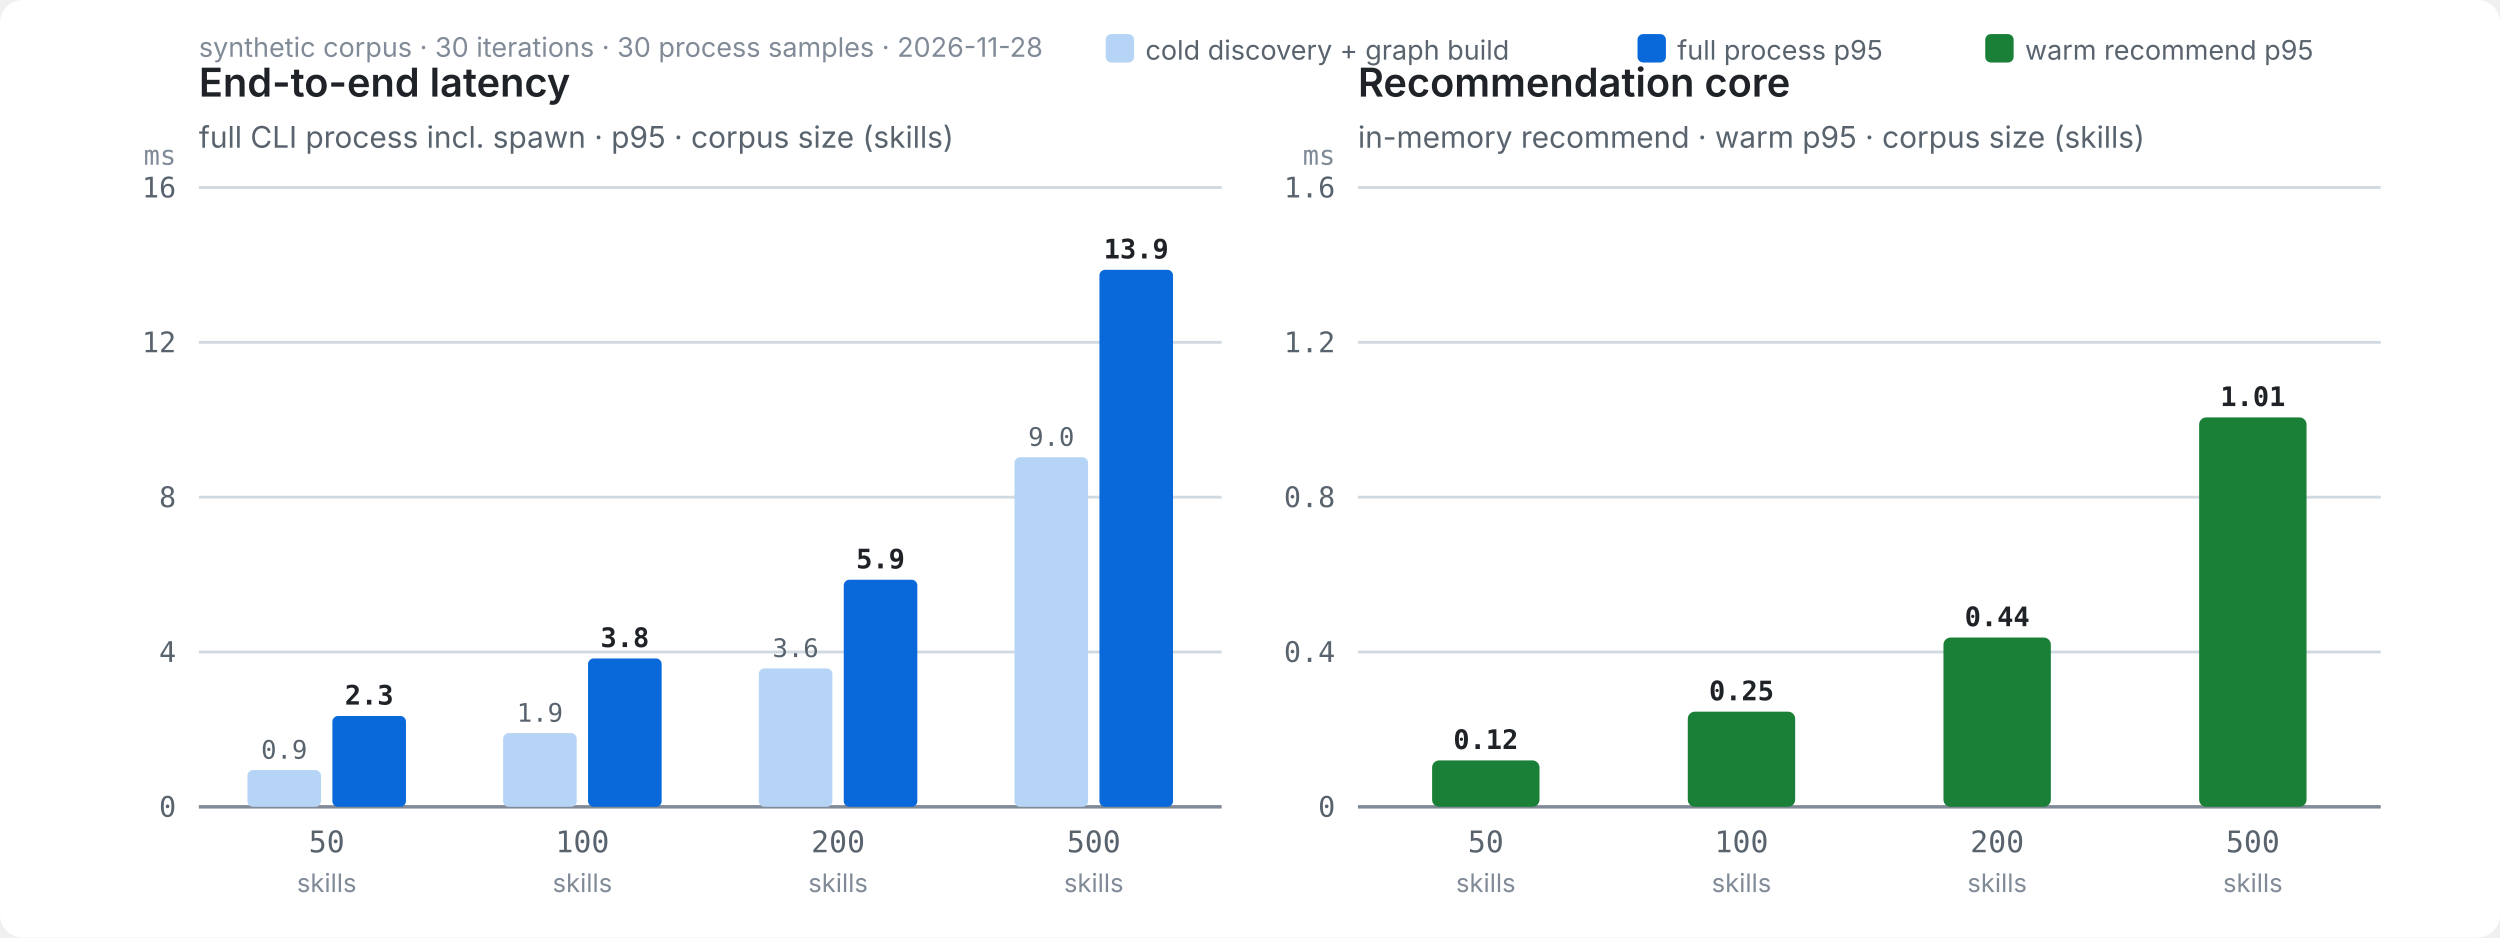
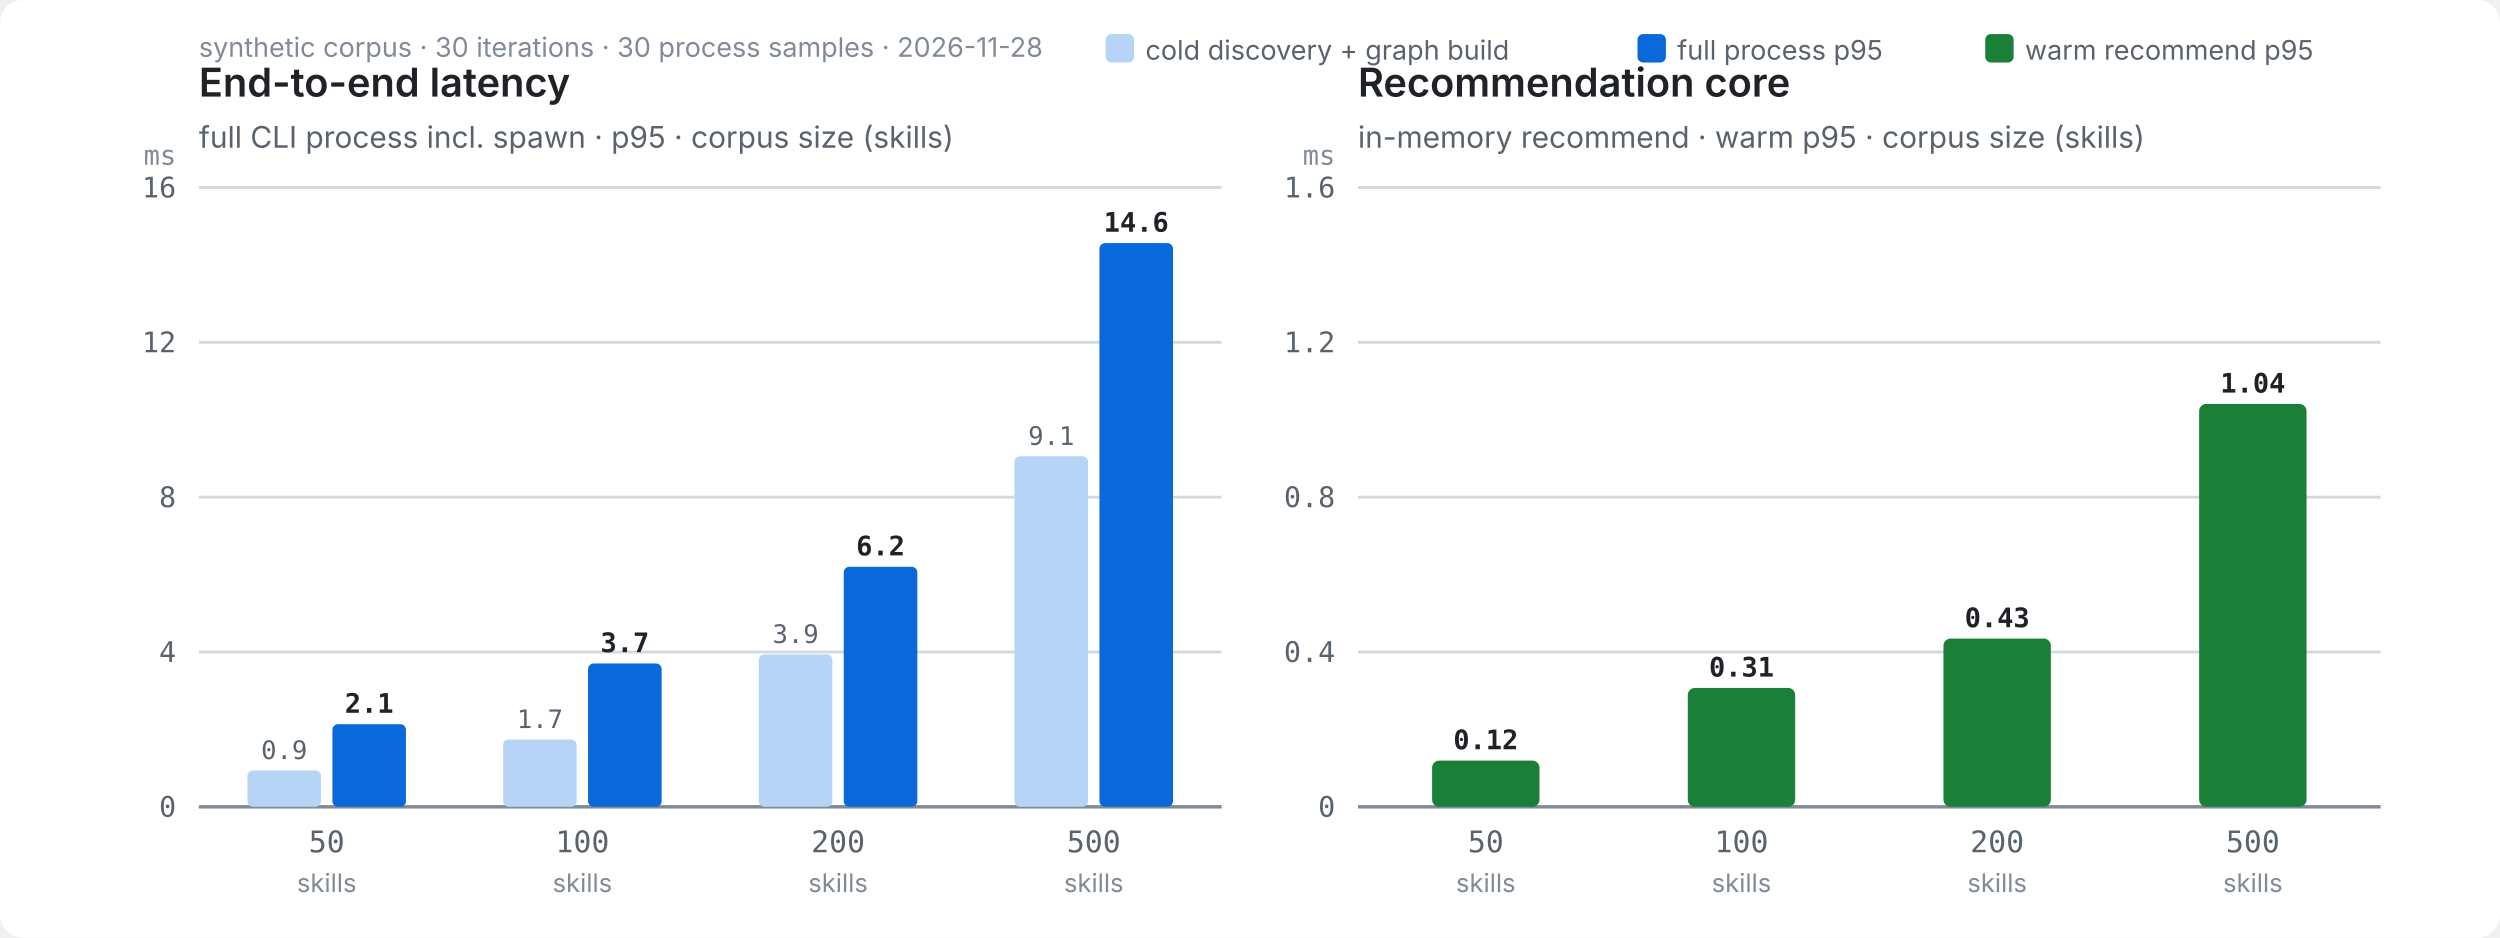
<svg xmlns="http://www.w3.org/2000/svg" width="880" height="330" viewBox="0 0 880 330" role="img" font-family="ui-sans-serif,system-ui,-apple-system,'Segoe UI',sans-serif">
  <rect width="880" height="330" fill="#ffffff" rx="8" />
  <g fill="#1f2328">
    <text x="70" y="20" font-size="9.5" fill="#818b98" text-anchor="start" font-family="ui-sans-serif,system-ui,-apple-system,'Segoe UI',sans-serif" opacity="1.0">synthetic corpus · 30 iterations · 30 process samples · 2026-11-28</text>
    <rect x="698.8" y="12" width="10" height="10" rx="2" fill="#1a7f37" opacity="1.0" />
    <text x="712.8" y="21" font-size="9.5" fill="#59636e" text-anchor="start" font-family="ui-sans-serif,system-ui,-apple-system,'Segoe UI',sans-serif" opacity="1.0">warm recommend p95</text>
    <rect x="576.4" y="12" width="10" height="10" rx="2" fill="#0969da" opacity="1.0" />
    <text x="590.4" y="21" font-size="9.5" fill="#59636e" text-anchor="start" font-family="ui-sans-serif,system-ui,-apple-system,'Segoe UI',sans-serif" opacity="1.0">full process p95</text>
    <rect x="389.2" y="12" width="10" height="10" rx="2" fill="#b6d4f5" opacity="1.0" />
    <text x="403.2" y="21" font-size="9.5" fill="#59636e" text-anchor="start" font-family="ui-sans-serif,system-ui,-apple-system,'Segoe UI',sans-serif" opacity="1.0">cold discovery + graph build</text>
    <text x="70" y="34" font-size="14" fill="#1f2328" text-anchor="start" font-family="ui-sans-serif,system-ui,-apple-system,'Segoe UI',sans-serif" opacity="1.0" font-weight="600">End-to-end latency</text>
    <text x="70" y="52" font-size="10.5" fill="#59636e" text-anchor="start" font-family="ui-sans-serif,system-ui,-apple-system,'Segoe UI',sans-serif" opacity="1.0">full CLI process incl. spawn · p95 · corpus size (skills)</text>
    <line x1="70" y1="284.0" x2="430" y2="284.0" stroke="#d1d9e0" stroke-width="1" opacity="1.0" />
    <text x="62" y="287.5" font-size="10" fill="#59636e" text-anchor="end" font-family="ui-monospace,'SF Mono',Menlo,Consolas,monospace" opacity="1.0">0</text>
    <line x1="70" y1="229.5" x2="430" y2="229.5" stroke="#d1d9e0" stroke-width="1" opacity="1.0" />
    <text x="62" y="233.0" font-size="10" fill="#59636e" text-anchor="end" font-family="ui-monospace,'SF Mono',Menlo,Consolas,monospace" opacity="1.0">4</text>
    <line x1="70" y1="175.0" x2="430" y2="175.0" stroke="#d1d9e0" stroke-width="1" opacity="1.0" />
    <text x="62" y="178.5" font-size="10" fill="#59636e" text-anchor="end" font-family="ui-monospace,'SF Mono',Menlo,Consolas,monospace" opacity="1.0">8</text>
    <line x1="70" y1="120.5" x2="430" y2="120.5" stroke="#d1d9e0" stroke-width="1" opacity="1.0" />
    <text x="62" y="124.0" font-size="10" fill="#59636e" text-anchor="end" font-family="ui-monospace,'SF Mono',Menlo,Consolas,monospace" opacity="1.0">12</text>
    <line x1="70" y1="66.0" x2="430" y2="66.0" stroke="#d1d9e0" stroke-width="1" opacity="1.0" />
    <text x="62" y="69.5" font-size="10" fill="#59636e" text-anchor="end" font-family="ui-monospace,'SF Mono',Menlo,Consolas,monospace" opacity="1.0">16</text>
    <text x="62" y="58" font-size="9.5" fill="#818b98" text-anchor="end" font-family="ui-monospace,'SF Mono',Menlo,Consolas,monospace" opacity="1.0">ms</text>
    <line x1="70" y1="284" x2="430" y2="284" stroke="#818b98" stroke-width="1.2" opacity="1.0" />
-     <rect x="87.1" y="271.068" width="25.9" height="12.932" rx="2" fill="#b6d4f5" opacity="1.0" />
-     <rect x="117.0" y="252.024" width="25.9" height="31.976" rx="2" fill="#0969da" opacity="1.0" />
-     <text x="100.05" y="267.068" font-size="9" fill="#59636e" text-anchor="middle" font-family="ui-monospace,'SF Mono',Menlo,Consolas,monospace" opacity="1.0">0.9</text>
-     <text x="129.95" y="248.024" font-size="9.5" fill="#1f2328" text-anchor="middle" font-family="ui-monospace,'SF Mono',Menlo,Consolas,monospace" opacity="1.0" font-weight="600">2.3</text>
+     <rect x="87.1" y="271.193" width="25.9" height="12.807" rx="2" fill="#b6d4f5" opacity="1.0" />
+     <rect x="117.0" y="254.916" width="25.9" height="29.084" rx="2" fill="#0969da" opacity="1.0" />
+     <text x="100.05" y="267.193" font-size="9" fill="#59636e" text-anchor="middle" font-family="ui-monospace,'SF Mono',Menlo,Consolas,monospace" opacity="1.0">0.9</text>
+     <text x="129.95" y="250.916" font-size="9.5" fill="#1f2328" text-anchor="middle" font-family="ui-monospace,'SF Mono',Menlo,Consolas,monospace" opacity="1.0" font-weight="600">2.1</text>
    <text x="115.0" y="300" font-size="10.5" fill="#59636e" text-anchor="middle" font-family="ui-monospace,'SF Mono',Menlo,Consolas,monospace" opacity="1.0">50</text>
    <text x="115.0" y="314" font-size="9" fill="#818b98" text-anchor="middle" font-family="ui-sans-serif,system-ui,-apple-system,'Segoe UI',sans-serif" opacity="1.0">skills</text>
-     <rect x="177.1" y="258.051" width="25.9" height="25.949" rx="2" fill="#b6d4f5" opacity="1.0" />
-     <rect x="207.0" y="231.77" width="25.9" height="52.23" rx="2" fill="#0969da" opacity="1.0" />
-     <text x="190.05" y="254.051" font-size="9" fill="#59636e" text-anchor="middle" font-family="ui-monospace,'SF Mono',Menlo,Consolas,monospace" opacity="1.0">1.9</text>
-     <text x="219.95" y="227.77" font-size="9.5" fill="#1f2328" text-anchor="middle" font-family="ui-monospace,'SF Mono',Menlo,Consolas,monospace" opacity="1.0" font-weight="600">3.8</text>
+     <rect x="177.1" y="260.29" width="25.9" height="23.71" rx="2" fill="#b6d4f5" opacity="1.0" />
+     <rect x="207.0" y="233.544" width="25.9" height="50.456" rx="2" fill="#0969da" opacity="1.0" />
+     <text x="190.05" y="256.29" font-size="9" fill="#59636e" text-anchor="middle" font-family="ui-monospace,'SF Mono',Menlo,Consolas,monospace" opacity="1.0">1.7</text>
+     <text x="219.95" y="229.544" font-size="9.5" fill="#1f2328" text-anchor="middle" font-family="ui-monospace,'SF Mono',Menlo,Consolas,monospace" opacity="1.0" font-weight="600">3.7</text>
    <text x="205.0" y="300" font-size="10.5" fill="#59636e" text-anchor="middle" font-family="ui-monospace,'SF Mono',Menlo,Consolas,monospace" opacity="1.0">100</text>
    <text x="205.0" y="314" font-size="9" fill="#818b98" text-anchor="middle" font-family="ui-sans-serif,system-ui,-apple-system,'Segoe UI',sans-serif" opacity="1.0">skills</text>
-     <rect x="267.1" y="235.276" width="25.9" height="48.724" rx="2" fill="#b6d4f5" opacity="1.0" />
-     <rect x="297.0" y="204.071" width="25.9" height="79.929" rx="2" fill="#0969da" opacity="1.0" />
-     <text x="280.05" y="231.276" font-size="9" fill="#59636e" text-anchor="middle" font-family="ui-monospace,'SF Mono',Menlo,Consolas,monospace" opacity="1.0">3.6</text>
-     <text x="309.95" y="200.071" font-size="9.5" fill="#1f2328" text-anchor="middle" font-family="ui-monospace,'SF Mono',Menlo,Consolas,monospace" opacity="1.0" font-weight="600">5.9</text>
+     <rect x="267.1" y="230.343" width="25.9" height="53.657" rx="2" fill="#b6d4f5" opacity="1.0" />
+     <rect x="297.0" y="199.511" width="25.9" height="84.489" rx="2" fill="#0969da" opacity="1.0" />
+     <text x="280.05" y="226.343" font-size="9" fill="#59636e" text-anchor="middle" font-family="ui-monospace,'SF Mono',Menlo,Consolas,monospace" opacity="1.0">3.9</text>
+     <text x="309.95" y="195.511" font-size="9.5" fill="#1f2328" text-anchor="middle" font-family="ui-monospace,'SF Mono',Menlo,Consolas,monospace" opacity="1.0" font-weight="600">6.2</text>
    <text x="295.0" y="300" font-size="10.5" fill="#59636e" text-anchor="middle" font-family="ui-monospace,'SF Mono',Menlo,Consolas,monospace" opacity="1.0">200</text>
    <text x="295.0" y="314" font-size="9" fill="#818b98" text-anchor="middle" font-family="ui-sans-serif,system-ui,-apple-system,'Segoe UI',sans-serif" opacity="1.0">skills</text>
-     <rect x="357.1" y="160.954" width="25.9" height="123.046" rx="2" fill="#b6d4f5" opacity="1.0" />
-     <rect x="387.0" y="94.965" width="25.9" height="189.035" rx="2" fill="#0969da" opacity="1.0" />
-     <text x="370.05" y="156.954" font-size="9" fill="#59636e" text-anchor="middle" font-family="ui-monospace,'SF Mono',Menlo,Consolas,monospace" opacity="1.0">9.0</text>
-     <text x="399.95" y="90.965" font-size="9.5" fill="#1f2328" text-anchor="middle" font-family="ui-monospace,'SF Mono',Menlo,Consolas,monospace" opacity="1.0" font-weight="600">13.9</text>
+     <rect x="357.1" y="160.614" width="25.9" height="123.386" rx="2" fill="#b6d4f5" opacity="1.0" />
+     <rect x="387.0" y="85.565" width="25.9" height="198.435" rx="2" fill="#0969da" opacity="1.0" />
+     <text x="370.05" y="156.614" font-size="9" fill="#59636e" text-anchor="middle" font-family="ui-monospace,'SF Mono',Menlo,Consolas,monospace" opacity="1.0">9.1</text>
+     <text x="399.95" y="81.565" font-size="9.5" fill="#1f2328" text-anchor="middle" font-family="ui-monospace,'SF Mono',Menlo,Consolas,monospace" opacity="1.0" font-weight="600">14.6</text>
    <text x="385.0" y="300" font-size="10.5" fill="#59636e" text-anchor="middle" font-family="ui-monospace,'SF Mono',Menlo,Consolas,monospace" opacity="1.0">500</text>
    <text x="385.0" y="314" font-size="9" fill="#818b98" text-anchor="middle" font-family="ui-sans-serif,system-ui,-apple-system,'Segoe UI',sans-serif" opacity="1.0">skills</text>
    <text x="478" y="34" font-size="14" fill="#1f2328" text-anchor="start" font-family="ui-sans-serif,system-ui,-apple-system,'Segoe UI',sans-serif" opacity="1.0" font-weight="600">Recommendation core</text>
    <text x="478" y="52" font-size="10.5" fill="#59636e" text-anchor="start" font-family="ui-sans-serif,system-ui,-apple-system,'Segoe UI',sans-serif" opacity="1.0">in-memory recommend · warm p95 · corpus size (skills)</text>
    <line x1="478" y1="284.0" x2="838" y2="284.0" stroke="#d1d9e0" stroke-width="1" opacity="1.0" />
    <text x="470" y="287.5" font-size="10" fill="#59636e" text-anchor="end" font-family="ui-monospace,'SF Mono',Menlo,Consolas,monospace" opacity="1.0">0</text>
    <line x1="478" y1="229.5" x2="838" y2="229.5" stroke="#d1d9e0" stroke-width="1" opacity="1.0" />
    <text x="470" y="233.0" font-size="10" fill="#59636e" text-anchor="end" font-family="ui-monospace,'SF Mono',Menlo,Consolas,monospace" opacity="1.0">0.4</text>
    <line x1="478" y1="175.0" x2="838" y2="175.0" stroke="#d1d9e0" stroke-width="1" opacity="1.0" />
    <text x="470" y="178.5" font-size="10" fill="#59636e" text-anchor="end" font-family="ui-monospace,'SF Mono',Menlo,Consolas,monospace" opacity="1.0">0.8</text>
    <line x1="478" y1="120.5" x2="838" y2="120.5" stroke="#d1d9e0" stroke-width="1" opacity="1.0" />
    <text x="470" y="124" font-size="10" fill="#59636e" text-anchor="end" font-family="ui-monospace,'SF Mono',Menlo,Consolas,monospace" opacity="1.0">1.2</text>
    <line x1="478" y1="66.0" x2="838" y2="66.0" stroke="#d1d9e0" stroke-width="1" opacity="1.0" />
    <text x="470" y="69.5" font-size="10" fill="#59636e" text-anchor="end" font-family="ui-monospace,'SF Mono',Menlo,Consolas,monospace" opacity="1.0">1.6</text>
    <text x="470" y="58" font-size="9.5" fill="#818b98" text-anchor="end" font-family="ui-monospace,'SF Mono',Menlo,Consolas,monospace" opacity="1.0">ms</text>
    <line x1="478" y1="284" x2="838" y2="284" stroke="#818b98" stroke-width="1.2" opacity="1.0" />
-     <rect x="504.1" y="267.659" width="37.8" height="16.341" rx="2.5" fill="#1a7f37" opacity="1.0" />
-     <text x="523.0" y="263.659" font-size="9.5" fill="#1f2328" text-anchor="middle" font-family="ui-monospace,'SF Mono',Menlo,Consolas,monospace" opacity="1.0" font-weight="600">0.12</text>
+     <rect x="504.1" y="267.731" width="37.8" height="16.269" rx="2.5" fill="#1a7f37" opacity="1.0" />
+     <text x="523.0" y="263.731" font-size="9.5" fill="#1f2328" text-anchor="middle" font-family="ui-monospace,'SF Mono',Menlo,Consolas,monospace" opacity="1.0" font-weight="600">0.12</text>
    <text x="523.0" y="300" font-size="10.5" fill="#59636e" text-anchor="middle" font-family="ui-monospace,'SF Mono',Menlo,Consolas,monospace" opacity="1.0">50</text>
    <text x="523.0" y="314" font-size="9" fill="#818b98" text-anchor="middle" font-family="ui-sans-serif,system-ui,-apple-system,'Segoe UI',sans-serif" opacity="1.0">skills</text>
-     <rect x="594.1" y="250.506" width="37.8" height="33.494" rx="2.5" fill="#1a7f37" opacity="1.0" />
-     <text x="613.0" y="246.506" font-size="9.5" fill="#1f2328" text-anchor="middle" font-family="ui-monospace,'SF Mono',Menlo,Consolas,monospace" opacity="1.0" font-weight="600">0.25</text>
+     <rect x="594.1" y="242.158" width="37.8" height="41.842" rx="2.5" fill="#1a7f37" opacity="1.0" />
+     <text x="613.0" y="238.158" font-size="9.5" fill="#1f2328" text-anchor="middle" font-family="ui-monospace,'SF Mono',Menlo,Consolas,monospace" opacity="1.0" font-weight="600">0.31</text>
    <text x="613.0" y="300" font-size="10.5" fill="#59636e" text-anchor="middle" font-family="ui-monospace,'SF Mono',Menlo,Consolas,monospace" opacity="1.0">100</text>
    <text x="613.0" y="314" font-size="9" fill="#818b98" text-anchor="middle" font-family="ui-sans-serif,system-ui,-apple-system,'Segoe UI',sans-serif" opacity="1.0">skills</text>
-     <rect x="684.1" y="224.424" width="37.8" height="59.576" rx="2.5" fill="#1a7f37" opacity="1.0" />
-     <text x="703.0" y="220.424" font-size="9.5" fill="#1f2328" text-anchor="middle" font-family="ui-monospace,'SF Mono',Menlo,Consolas,monospace" opacity="1.0" font-weight="600">0.44</text>
+     <rect x="684.1" y="224.778" width="37.8" height="59.222" rx="2.5" fill="#1a7f37" opacity="1.0" />
+     <text x="703.0" y="220.778" font-size="9.5" fill="#1f2328" text-anchor="middle" font-family="ui-monospace,'SF Mono',Menlo,Consolas,monospace" opacity="1.0" font-weight="600">0.43</text>
    <text x="703.0" y="300" font-size="10.5" fill="#59636e" text-anchor="middle" font-family="ui-monospace,'SF Mono',Menlo,Consolas,monospace" opacity="1.0">200</text>
    <text x="703.0" y="314" font-size="9" fill="#818b98" text-anchor="middle" font-family="ui-sans-serif,system-ui,-apple-system,'Segoe UI',sans-serif" opacity="1.0">skills</text>
-     <rect x="774.1" y="146.928" width="37.8" height="137.072" rx="2.5" fill="#1a7f37" opacity="1.0" />
-     <text x="793.0" y="142.928" font-size="9.5" fill="#1f2328" text-anchor="middle" font-family="ui-monospace,'SF Mono',Menlo,Consolas,monospace" opacity="1.0" font-weight="600">1.01</text>
+     <rect x="774.1" y="142.189" width="37.8" height="141.811" rx="2.5" fill="#1a7f37" opacity="1.0" />
+     <text x="793.0" y="138.189" font-size="9.5" fill="#1f2328" text-anchor="middle" font-family="ui-monospace,'SF Mono',Menlo,Consolas,monospace" opacity="1.0" font-weight="600">1.04</text>
    <text x="793.0" y="300" font-size="10.5" fill="#59636e" text-anchor="middle" font-family="ui-monospace,'SF Mono',Menlo,Consolas,monospace" opacity="1.0">500</text>
    <text x="793.0" y="314" font-size="9" fill="#818b98" text-anchor="middle" font-family="ui-sans-serif,system-ui,-apple-system,'Segoe UI',sans-serif" opacity="1.0">skills</text>
  </g>
</svg>
